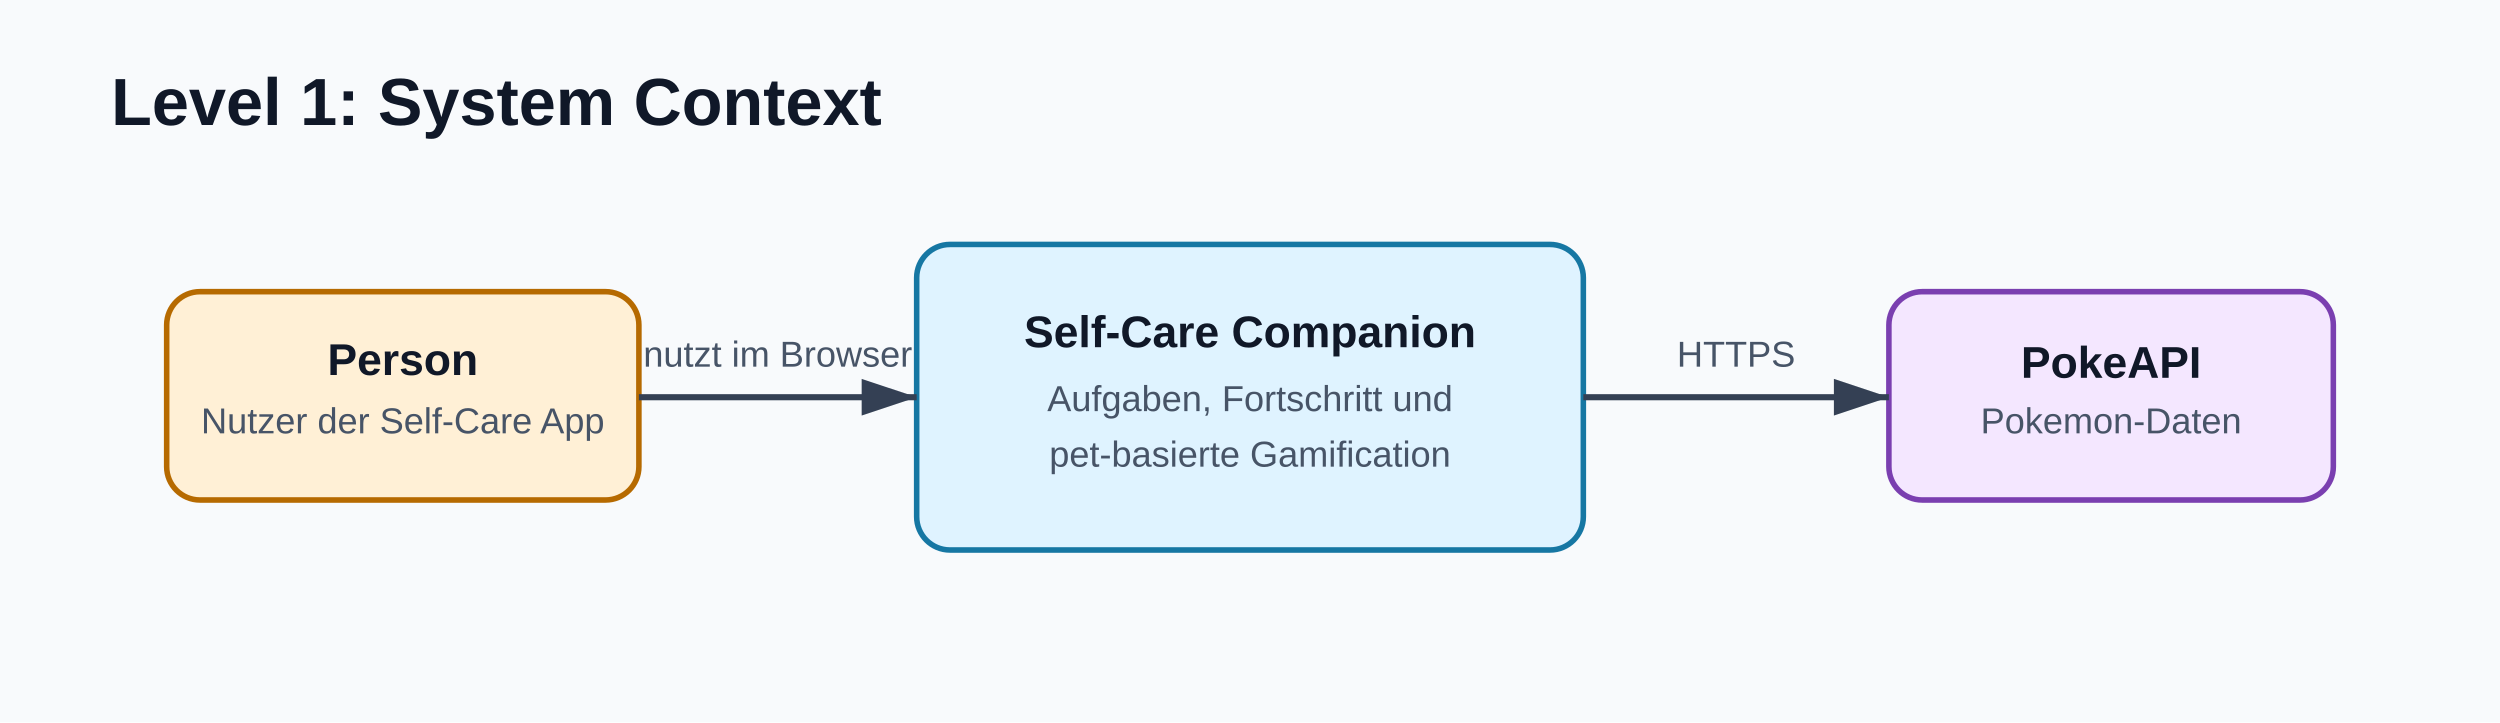
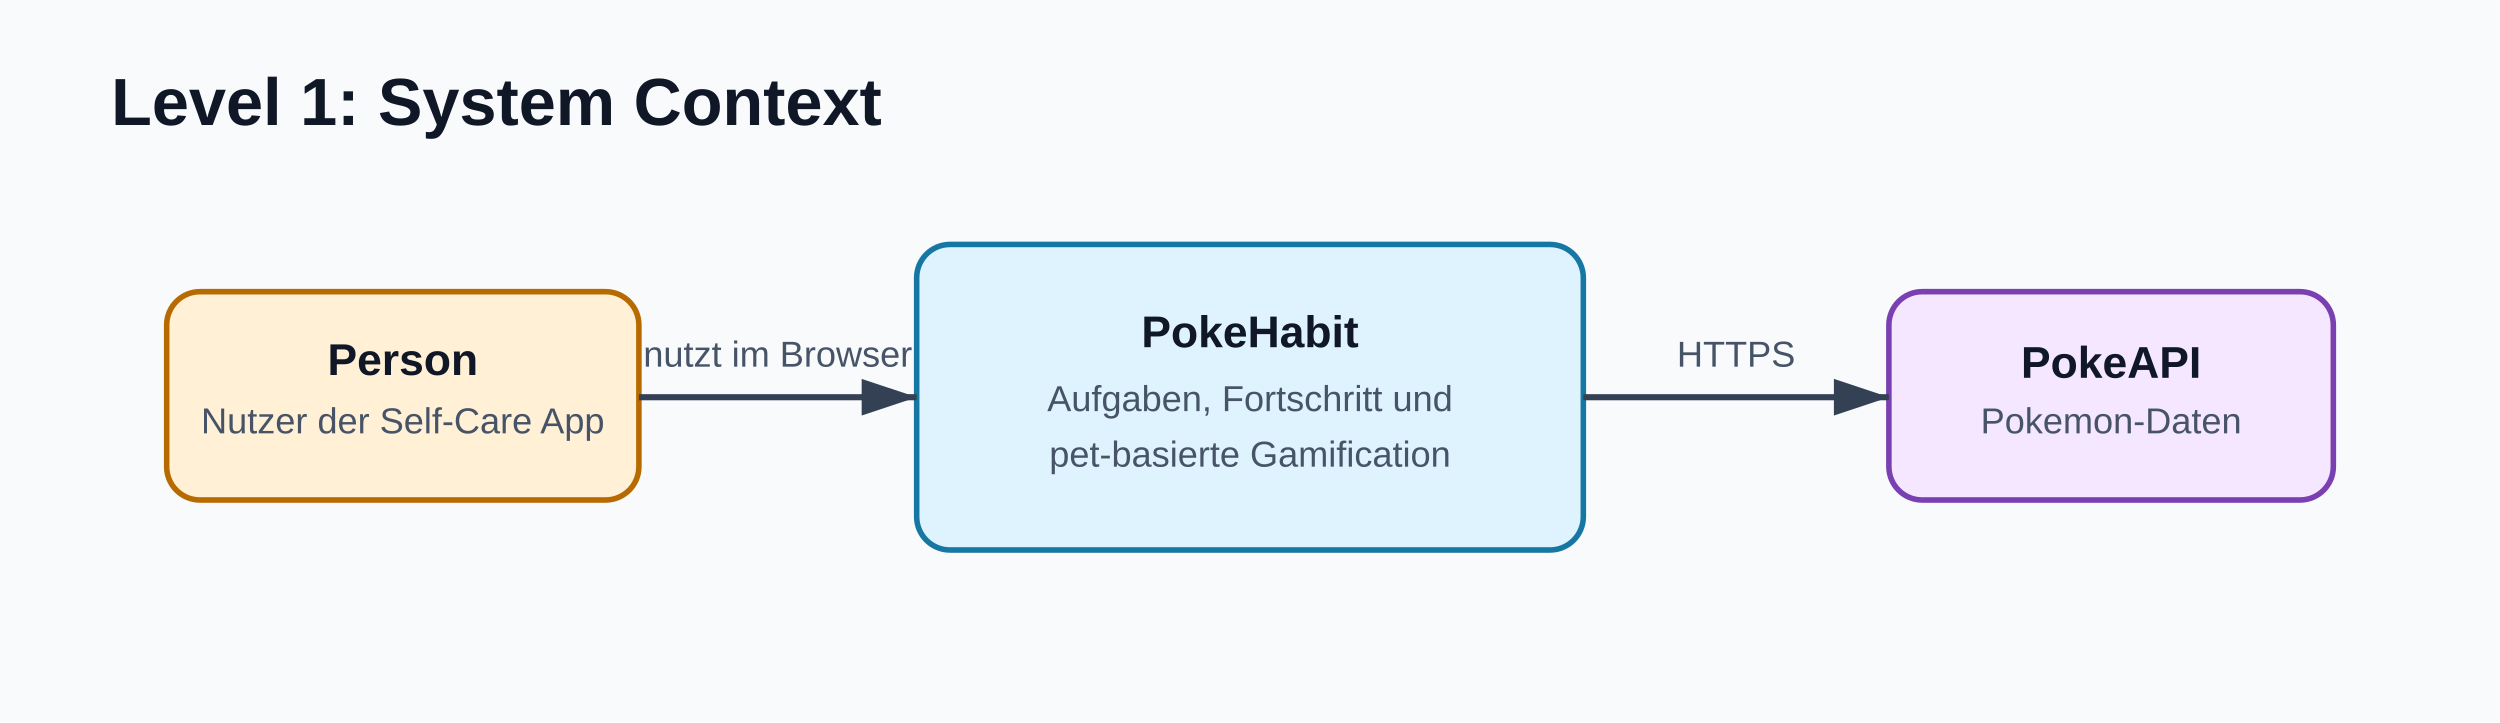
<svg xmlns="http://www.w3.org/2000/svg" width="900" height="260" viewBox="0 0 900 260" role="img" aria-labelledby="title desc">
  <defs>
    <marker id="arrow" markerWidth="10" markerHeight="10" refX="9" refY="3" orient="auto" markerUnits="strokeWidth">
      <path d="M0,0 L0,6 L9,3 z" fill="#344054" />
    </marker>
    <style>
      .bg{fill:#f8fafc}.box{stroke-width:2;rx:12}.person{fill:#fff0d6;stroke:#b66a00}.system{fill:#dff3ff;stroke:#1677a3}.external{fill:#f4e7ff;stroke:#7a3fb0}.title{font:700 24px Arial,sans-serif;fill:#101828}.label{font:700 16px Arial,sans-serif;fill:#101828}.small{font:13px Arial,sans-serif;fill:#475467}.arrow{stroke:#344054;stroke-width:2.2;fill:none;marker-end:url(#arrow)}
    </style>
  </defs>
  <rect class="bg" width="900" height="260" />
  <text x="40" y="45" class="title">Level 1: System Context</text>
  <rect x="60" y="105" width="170" height="75" class="box person" />
  <text x="145" y="135" text-anchor="middle" class="label">Person</text>
  <text x="145" y="156" text-anchor="middle" class="small">Nutzer der Self-Care App</text>
  <rect x="330" y="88" width="240" height="110" class="box system" />
-   <text x="450" y="125" text-anchor="middle" class="label">Self-Care Companion</text>
+   <text x="450" y="125" text-anchor="middle" class="label">PokeHabit</text>
  <text x="450" y="148" text-anchor="middle" class="small">Aufgaben, Fortschritt und</text>
  <text x="450" y="168" text-anchor="middle" class="small">pet-basierte Gamification</text>
  <rect x="680" y="105" width="160" height="75" class="box external" />
  <text x="760" y="136" text-anchor="middle" class="label">PokeAPI</text>
  <text x="760" y="156" text-anchor="middle" class="small">Pokemon-Daten</text>
  <path d="M230 143 H330" class="arrow" />
  <text x="280" y="132" text-anchor="middle" class="small">nutzt im Browser</text>
  <path d="M570 143 H680" class="arrow" />
  <text x="625" y="132" text-anchor="middle" class="small">HTTPS</text>
</svg>
